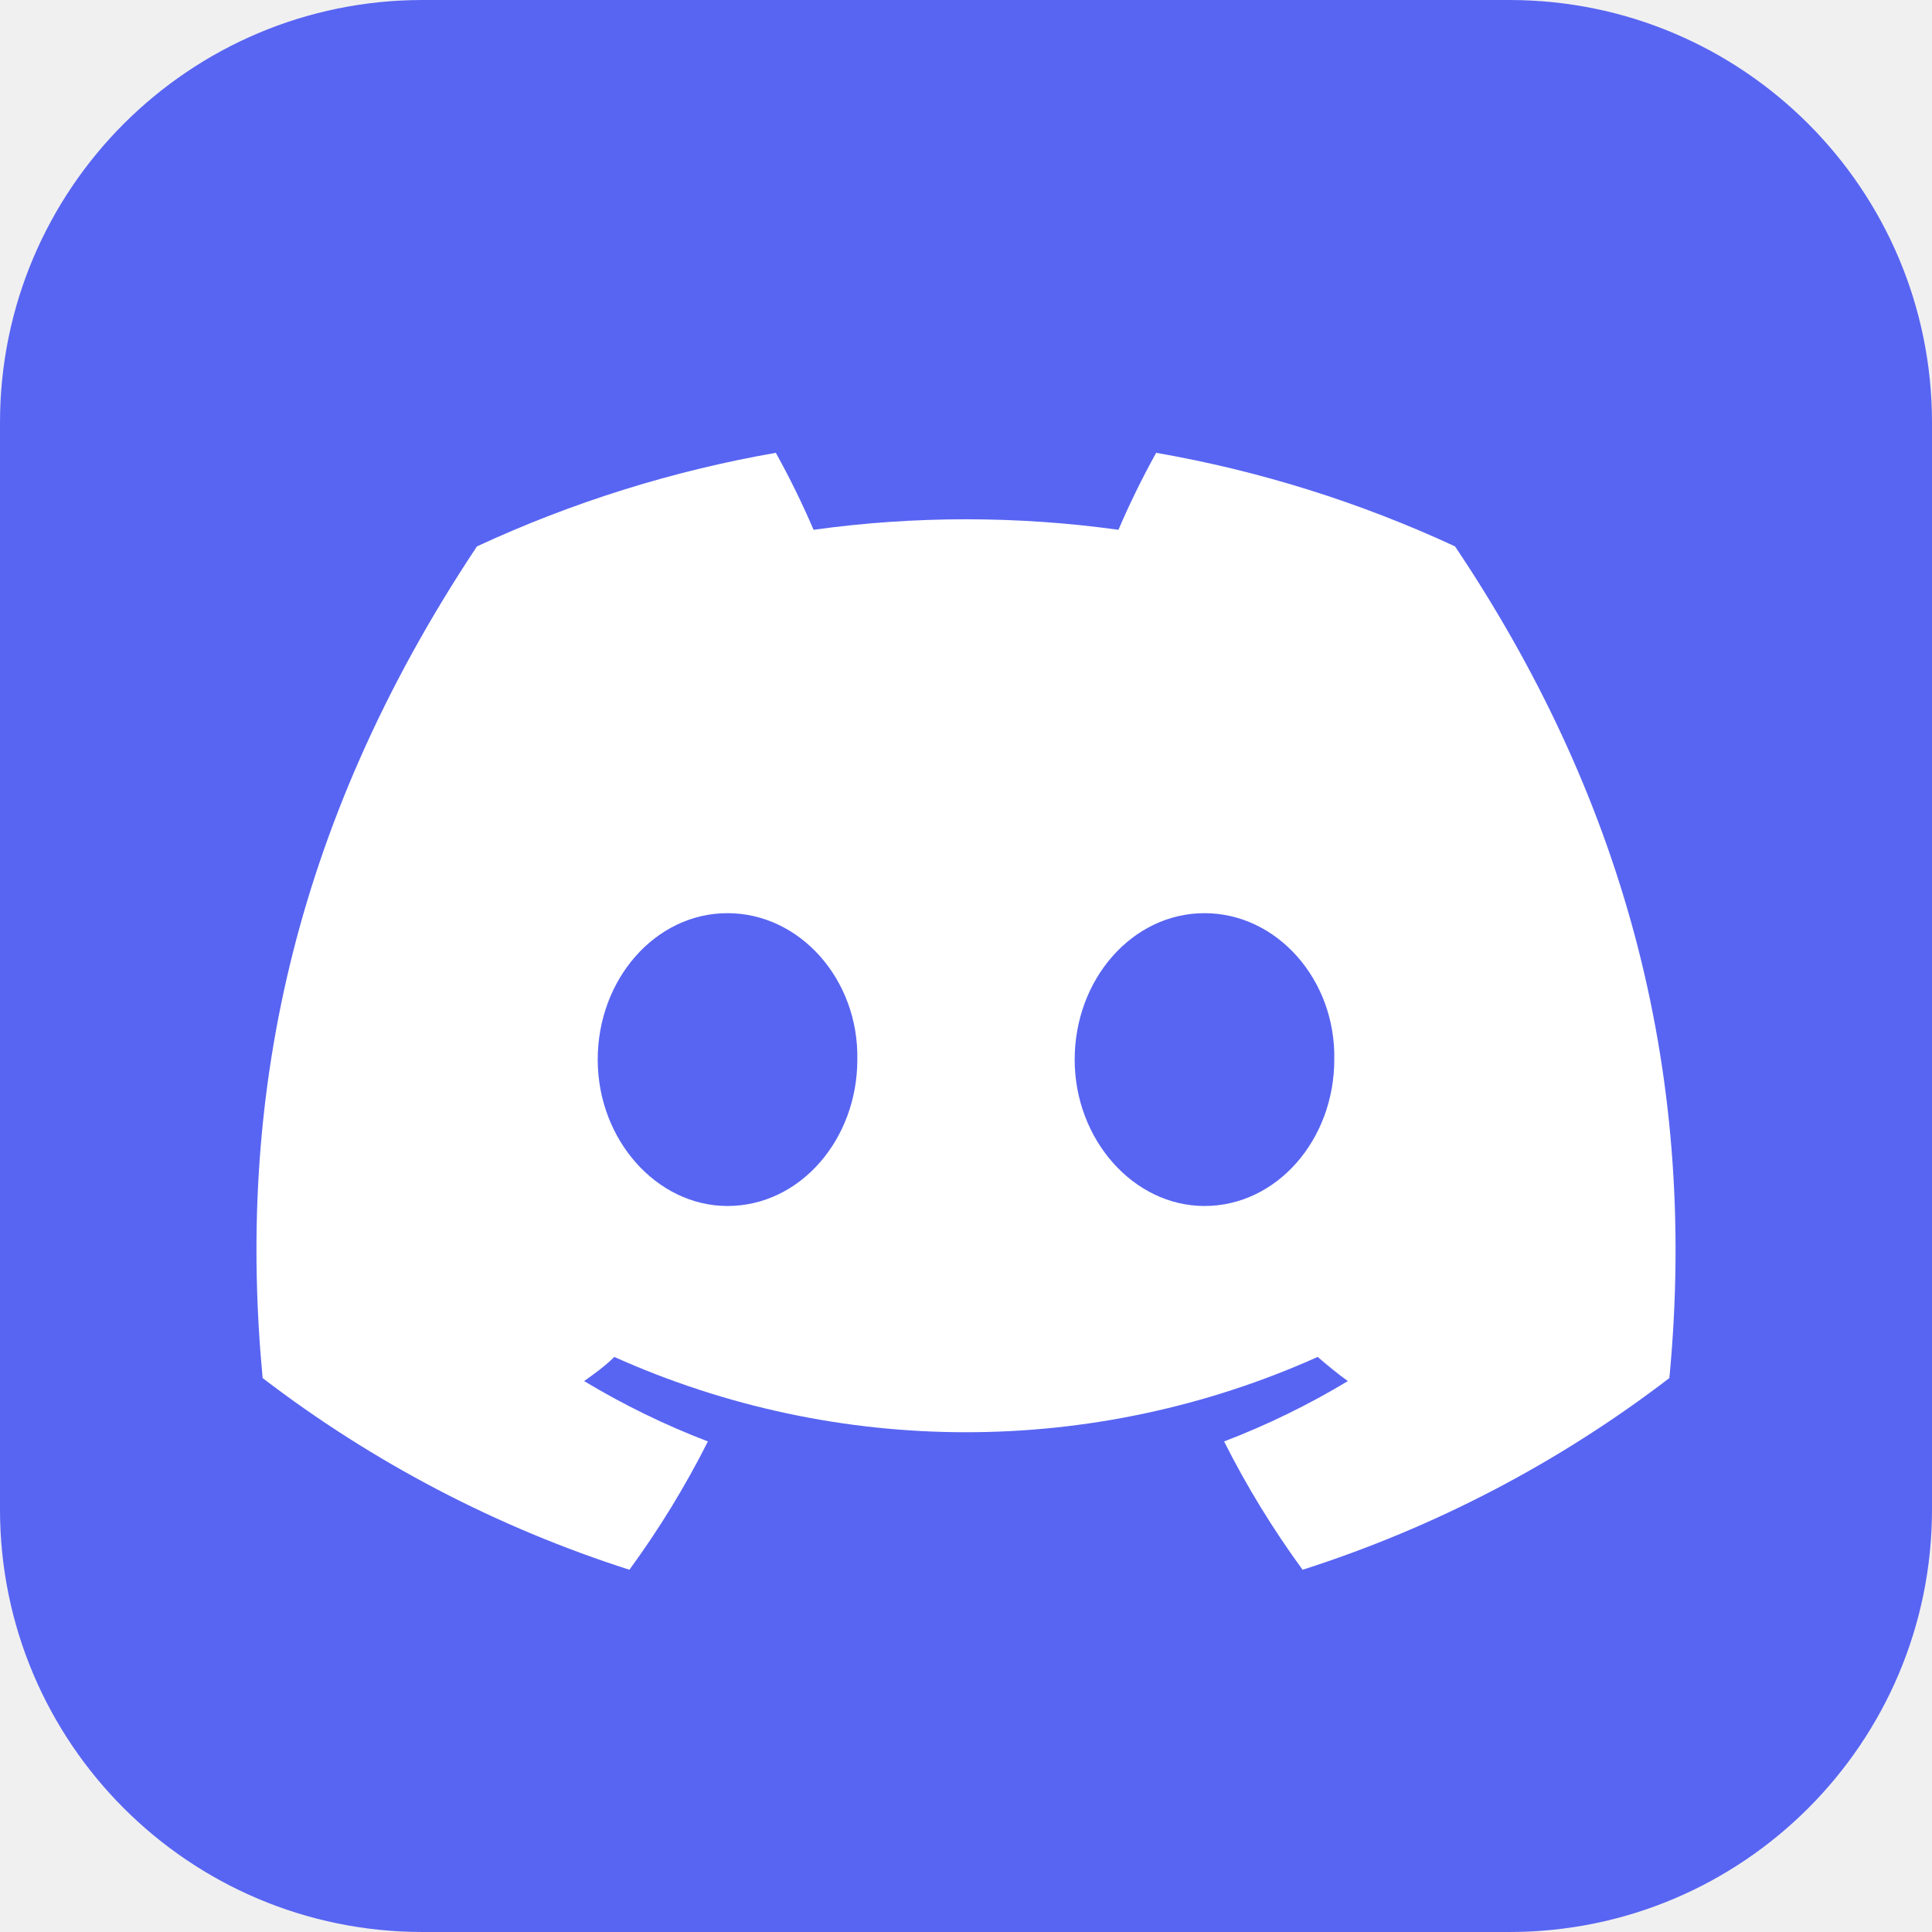
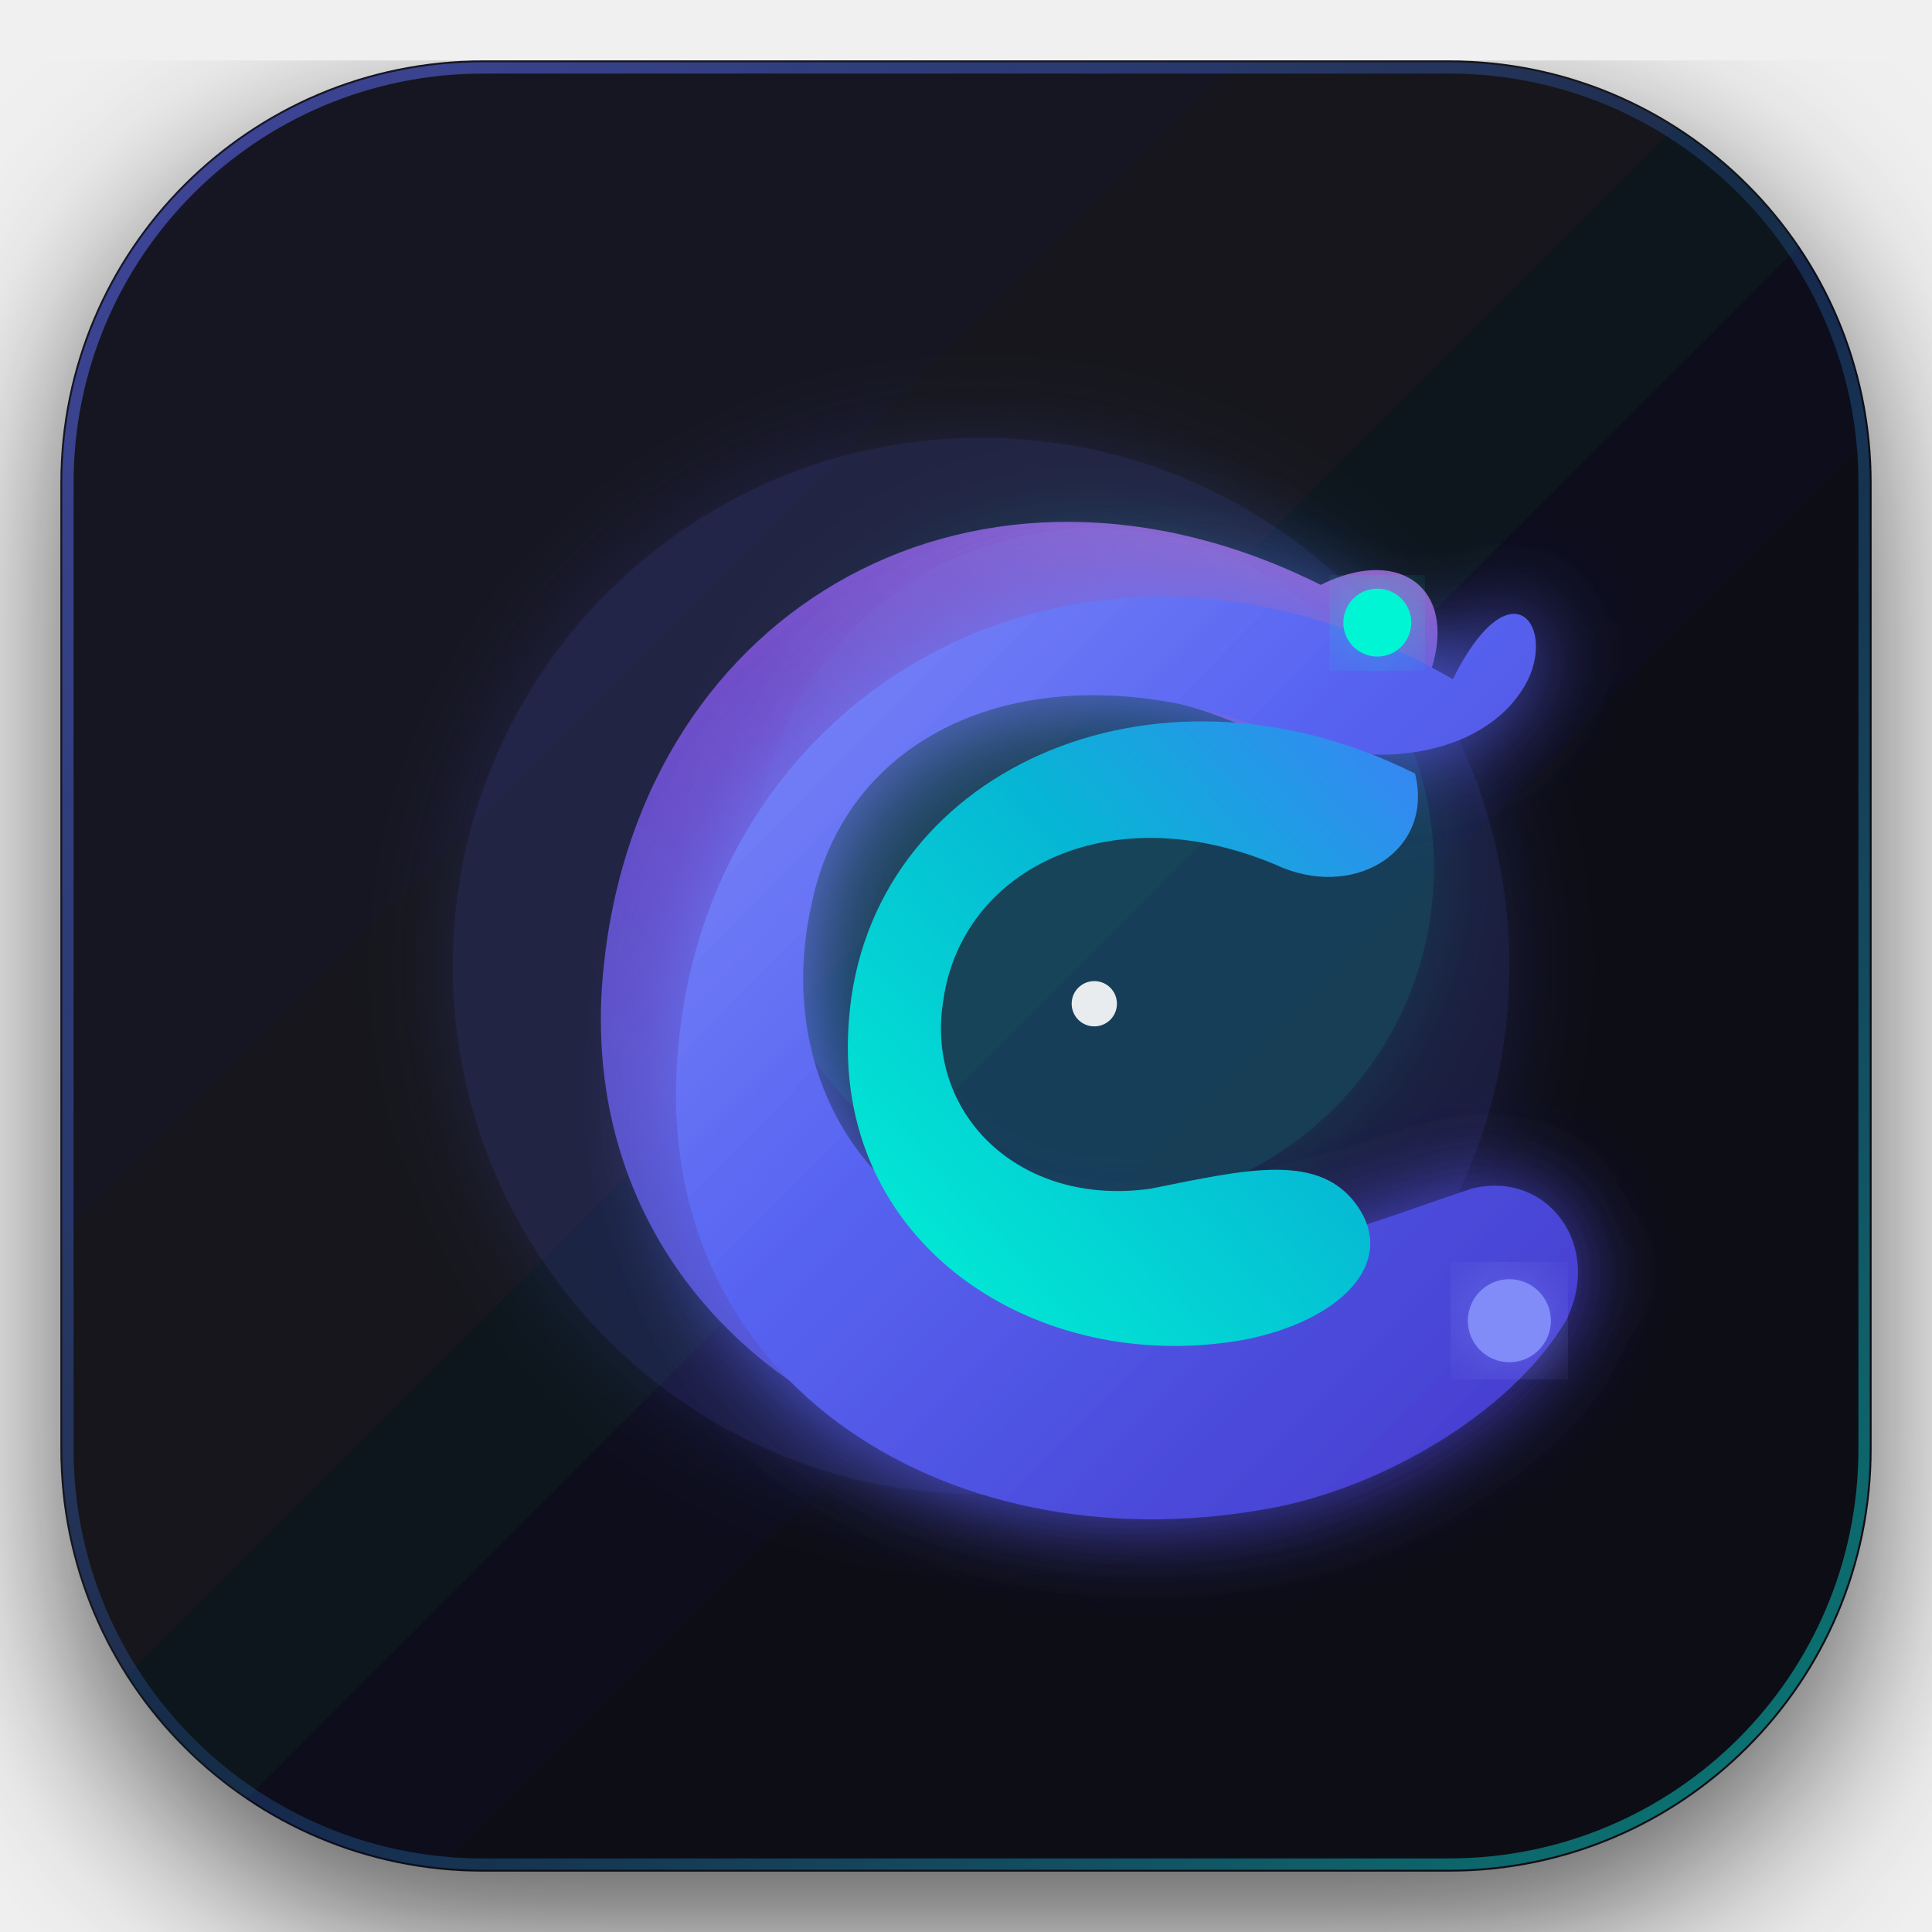
- <svg xmlns="http://www.w3.org/2000/svg" viewBox="0 0 128 128" width="128" height="128">
-   <rect width="128" height="128" rx="28" fill="#5865f2" />
-   <path fill="#ffffff" d="M96.4 36.2A79.4 79.4 0 0 0 76.6 30a55.2 55.2 0 0 0-2.5 5.1 73.6 73.6 0 0 0-20.2 0A55.2 55.2 0 0 0 51.4 30a79.6 79.6 0 0 0-19.8 6.2C19.1 55 15.7 73.3 17.4 91.3A80.2 80.2 0 0 0 41.7 104a60.5 60.5 0 0 0 5.2-8.5 51.8 51.8 0 0 1-8.2-4c.7-.5 1.4-1 2-1.6a56.9 56.9 0 0 0 46.6 0c.7.6 1.3 1.1 2 1.6a51.6 51.6 0 0 1-8.2 4 60.4 60.4 0 0 0 5.2 8.5 80 80 0 0 0 24.3-12.7c2-20.9-3.4-39-14.2-55.1ZM48.2 79.9c-4.7 0-8.6-4.4-8.6-9.7s3.8-9.7 8.6-9.7c4.8 0 8.7 4.4 8.6 9.7 0 5.3-3.8 9.7-8.6 9.7Zm31.6 0c-4.7 0-8.6-4.4-8.6-9.7s3.8-9.7 8.6-9.7c4.8 0 8.7 4.4 8.6 9.7 0 5.3-3.8 9.7-8.6 9.7Z" />
+ <svg xmlns="http://www.w3.org/2000/svg" viewBox="0 0 512 512" width="512" height="512">
+   <defs>
+     <linearGradient id="bgGrad" x1="0%" y1="0%" x2="100%" y2="100%">
+       <stop offset="0%" stop-color="#181926" />
+       <stop offset="50%" stop-color="#11121c" />
+       <stop offset="100%" stop-color="#0a0a10" />
+     </linearGradient>
+     <linearGradient id="rimGrad" x1="0%" y1="0%" x2="100%" y2="100%">
+       <stop offset="0%" stop-color="#6366f1" stop-opacity="0.6" />
+       <stop offset="50%" stop-color="#3b82f6" stop-opacity="0.2" />
+       <stop offset="100%" stop-color="#00f5d4" stop-opacity="0.5" />
+     </linearGradient>
+     <linearGradient id="ribbon1" x1="0%" y1="0%" x2="100%" y2="100%">
+       <stop offset="0%" stop-color="#818cf8" />
+       <stop offset="40%" stop-color="#5865f2" />
+       <stop offset="100%" stop-color="#4338ca" />
+     </linearGradient>
+     <linearGradient id="ribbon2" x1="0%" y1="100%" x2="100%" y2="0%">
+       <stop offset="0%" stop-color="#00f5d4" />
+       <stop offset="60%" stop-color="#06b6d4" />
+       <stop offset="100%" stop-color="#3b82f6" />
+     </linearGradient>
+     <linearGradient id="ribbon3" x1="100%" y1="0%" x2="0%" y2="100%">
+       <stop offset="0%" stop-color="#c084fc" />
+       <stop offset="50%" stop-color="#8b5cf6" />
+       <stop offset="100%" stop-color="#5865f2" />
+     </linearGradient>
+     <filter id="neonGlow" x="-20%" y="-20%" width="140%" height="140%">
+       <feGaussianBlur stdDeviation="12" result="blur" />
+       <feComposite in="SourceGraphic" in2="blur" operator="over" />
+     </filter>
+     <filter id="ambientShadow" x="-20%" y="-20%" width="140%" height="140%">
+       <feDropShadow dx="0" dy="16" stdDeviation="24" flood-color="#000000" flood-opacity="0.65" />
+     </filter>
+   </defs>
+   <rect x="16" y="16" width="480" height="480" rx="112" fill="url(#bgGrad)" filter="url(#ambientShadow)" />
+   <rect x="18" y="18" width="476" height="476" rx="110" fill="none" stroke="url(#rimGrad)" stroke-width="3" />
+   <circle cx="260" cy="256" r="140" fill="#5865f2" opacity="0.18" filter="url(#neonGlow)" />
+   <circle cx="290" cy="230" r="90" fill="#00f5d4" opacity="0.15" filter="url(#neonGlow)" />
+   <g transform="translate(20, 10)">
+     <path d="M 330 145              C 240 100, 150 150, 140 246              C 130 340, 220 400, 315 375              C 335 370, 345 348, 335 330              C 325 315, 305 310, 285 315              C 225 330, 175 295, 185 240              C 195 185, 255 155, 315 185              C 335 195, 355 185, 360 165              C 365 145, 350 135, 330 145 Z" fill="url(#ribbon3)" opacity="0.75" />
+     <path d="M 365 170              C 270 115, 170 170, 160 265              C 150 355, 230 405, 315 390              C 345 385, 380 365, 395 340              C 405 320, 390 300, 370 305              C 340 315, 305 330, 265 325              C 210 320, 185 275, 195 230              C 205 180, 260 160, 320 185              C 345 195, 375 190, 385 170              C 392 155, 380 140, 365 170 Z" fill="url(#ribbon1)" filter="url(#neonGlow)" />
+     <path d="M 355 195              C 285 160, 210 195, 205 260              C 200 320, 255 355, 310 345              C 335 340, 350 325, 340 310              C 330 295, 310 300, 285 305              C 250 310, 225 285, 230 255              C 235 220, 275 200, 320 220              C 340 228, 360 215, 355 195 Z" fill="url(#ribbon2)" />
+     <circle cx="345" cy="155" r="9" fill="#00f5d4" filter="url(#neonGlow)" />
+     <circle cx="380" cy="340" r="11" fill="#818cf8" filter="url(#neonGlow)" />
+     <circle cx="270" cy="256" r="6" fill="#ffffff" opacity="0.9" />
+   </g>
</svg>
